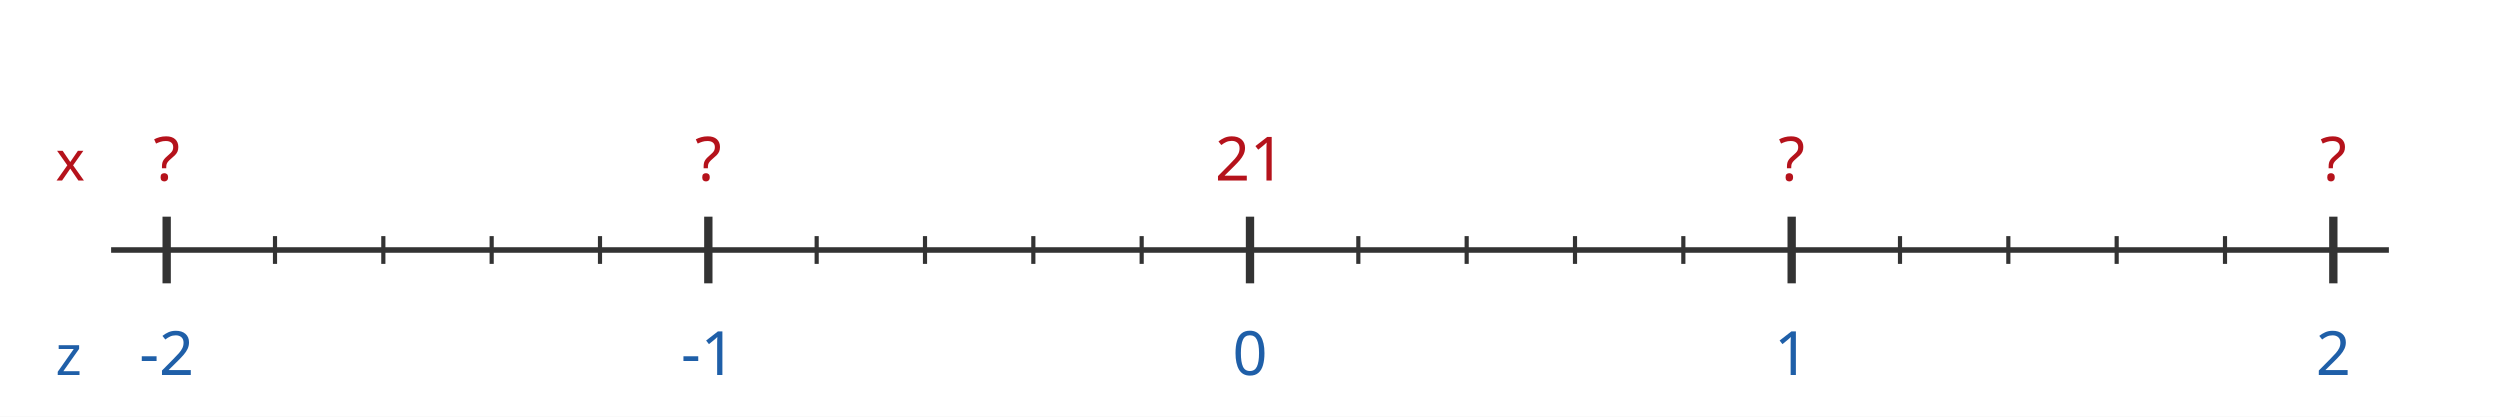
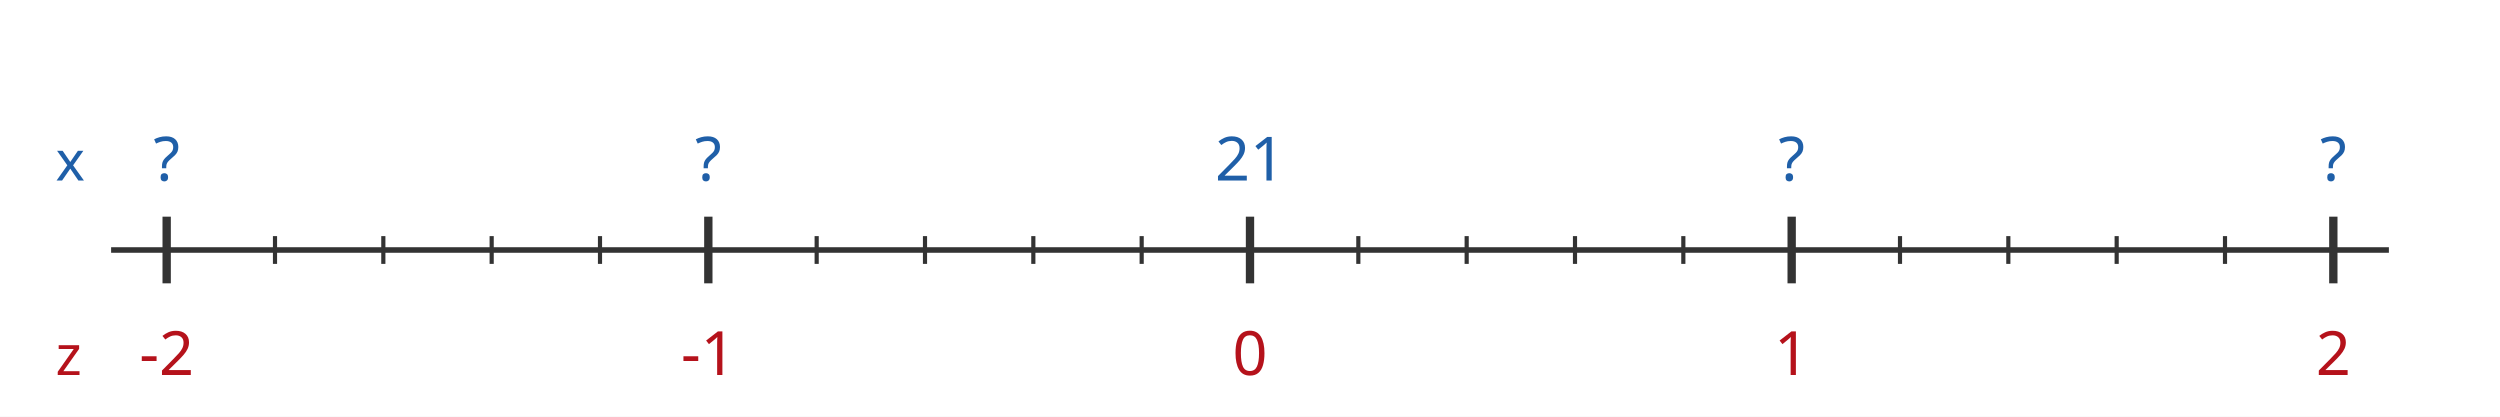
<svg xmlns="http://www.w3.org/2000/svg" viewBox="0 0 900 150" width="900" height="150" font-family="sans-serif">
  <rect width="900" height="150" fill="white" />
-   <text x="20" y="65" font-size="20" fill="#b5121b">x</text>
-   <text x="20" y="135" font-size="20" fill="#1f5fa8">z</text>
+   <text x="20" y="65" font-size="20" fill="#1f5fa8">x</text>
+   <text x="20" y="135" font-size="20" fill="#b5121b">z</text>
  <line x1="40" y1="90" x2="860" y2="90" stroke="#333" stroke-width="2" />
  <line x1="60.0" y1="85" x2="60.0" y2="95" stroke="#333" stroke-width="1.5" />
  <line x1="99.0" y1="85" x2="99.0" y2="95" stroke="#333" stroke-width="1.5" />
  <line x1="138.0" y1="85" x2="138.0" y2="95" stroke="#333" stroke-width="1.5" />
  <line x1="177.0" y1="85" x2="177.0" y2="95" stroke="#333" stroke-width="1.5" />
  <line x1="216.0" y1="85" x2="216.0" y2="95" stroke="#333" stroke-width="1.5" />
  <line x1="255.0" y1="85" x2="255.0" y2="95" stroke="#333" stroke-width="1.5" />
  <line x1="294.0" y1="85" x2="294.0" y2="95" stroke="#333" stroke-width="1.5" />
  <line x1="333.0" y1="85" x2="333.0" y2="95" stroke="#333" stroke-width="1.5" />
  <line x1="372.0" y1="85" x2="372.0" y2="95" stroke="#333" stroke-width="1.5" />
  <line x1="411.0" y1="85" x2="411.0" y2="95" stroke="#333" stroke-width="1.5" />
  <line x1="450.0" y1="85" x2="450.0" y2="95" stroke="#333" stroke-width="1.5" />
  <line x1="489.0" y1="85" x2="489.0" y2="95" stroke="#333" stroke-width="1.5" />
  <line x1="528.0" y1="85" x2="528.0" y2="95" stroke="#333" stroke-width="1.5" />
  <line x1="567.0" y1="85" x2="567.0" y2="95" stroke="#333" stroke-width="1.5" />
  <line x1="606.0" y1="85" x2="606.0" y2="95" stroke="#333" stroke-width="1.5" />
  <line x1="645.0" y1="85" x2="645.0" y2="95" stroke="#333" stroke-width="1.5" />
  <line x1="684.0" y1="85" x2="684.0" y2="95" stroke="#333" stroke-width="1.5" />
  <line x1="723.0" y1="85" x2="723.0" y2="95" stroke="#333" stroke-width="1.5" />
  <line x1="762.0" y1="85" x2="762.0" y2="95" stroke="#333" stroke-width="1.5" />
  <line x1="801.0" y1="85" x2="801.0" y2="95" stroke="#333" stroke-width="1.5" />
  <line x1="840.0" y1="85" x2="840.0" y2="95" stroke="#333" stroke-width="1.5" />
  <line x1="60.0" y1="78" x2="60.0" y2="102" stroke="#333" stroke-width="3" />
-   <text x="60.0" y="135" font-size="22" text-anchor="middle" fill="#1f5fa8">-2</text>
-   <text x="60.0" y="65" font-size="22" text-anchor="middle" fill="#b5121b">?</text>
+   <text x="60.0" y="135" font-size="22" text-anchor="middle" fill="#b5121b">-2</text>
+   <text x="60.0" y="65" font-size="22" text-anchor="middle" fill="#1f5fa8">?</text>
  <line x1="255.0" y1="78" x2="255.0" y2="102" stroke="#333" stroke-width="3" />
-   <text x="255.0" y="135" font-size="22" text-anchor="middle" fill="#1f5fa8">-1</text>
-   <text x="255.0" y="65" font-size="22" text-anchor="middle" fill="#b5121b">?</text>
+   <text x="255.0" y="135" font-size="22" text-anchor="middle" fill="#b5121b">-1</text>
+   <text x="255.0" y="65" font-size="22" text-anchor="middle" fill="#1f5fa8">?</text>
  <line x1="450.0" y1="78" x2="450.0" y2="102" stroke="#333" stroke-width="3" />
-   <text x="450.0" y="135" font-size="22" text-anchor="middle" fill="#1f5fa8">0</text>
-   <text x="450.0" y="65" font-size="22" text-anchor="middle" fill="#b5121b">21</text>
+   <text x="450.0" y="135" font-size="22" text-anchor="middle" fill="#b5121b">0</text>
+   <text x="450.0" y="65" font-size="22" text-anchor="middle" fill="#1f5fa8">21</text>
  <line x1="645.0" y1="78" x2="645.0" y2="102" stroke="#333" stroke-width="3" />
-   <text x="645.0" y="135" font-size="22" text-anchor="middle" fill="#1f5fa8">1</text>
-   <text x="645.0" y="65" font-size="22" text-anchor="middle" fill="#b5121b">?</text>
+   <text x="645.0" y="135" font-size="22" text-anchor="middle" fill="#b5121b">1</text>
+   <text x="645.0" y="65" font-size="22" text-anchor="middle" fill="#1f5fa8">?</text>
  <line x1="840.0" y1="78" x2="840.0" y2="102" stroke="#333" stroke-width="3" />
-   <text x="840.0" y="135" font-size="22" text-anchor="middle" fill="#1f5fa8">2</text>
-   <text x="840.0" y="65" font-size="22" text-anchor="middle" fill="#b5121b">?</text>
+   <text x="840.0" y="135" font-size="22" text-anchor="middle" fill="#b5121b">2</text>
+   <text x="840.0" y="65" font-size="22" text-anchor="middle" fill="#1f5fa8">?</text>
</svg>
